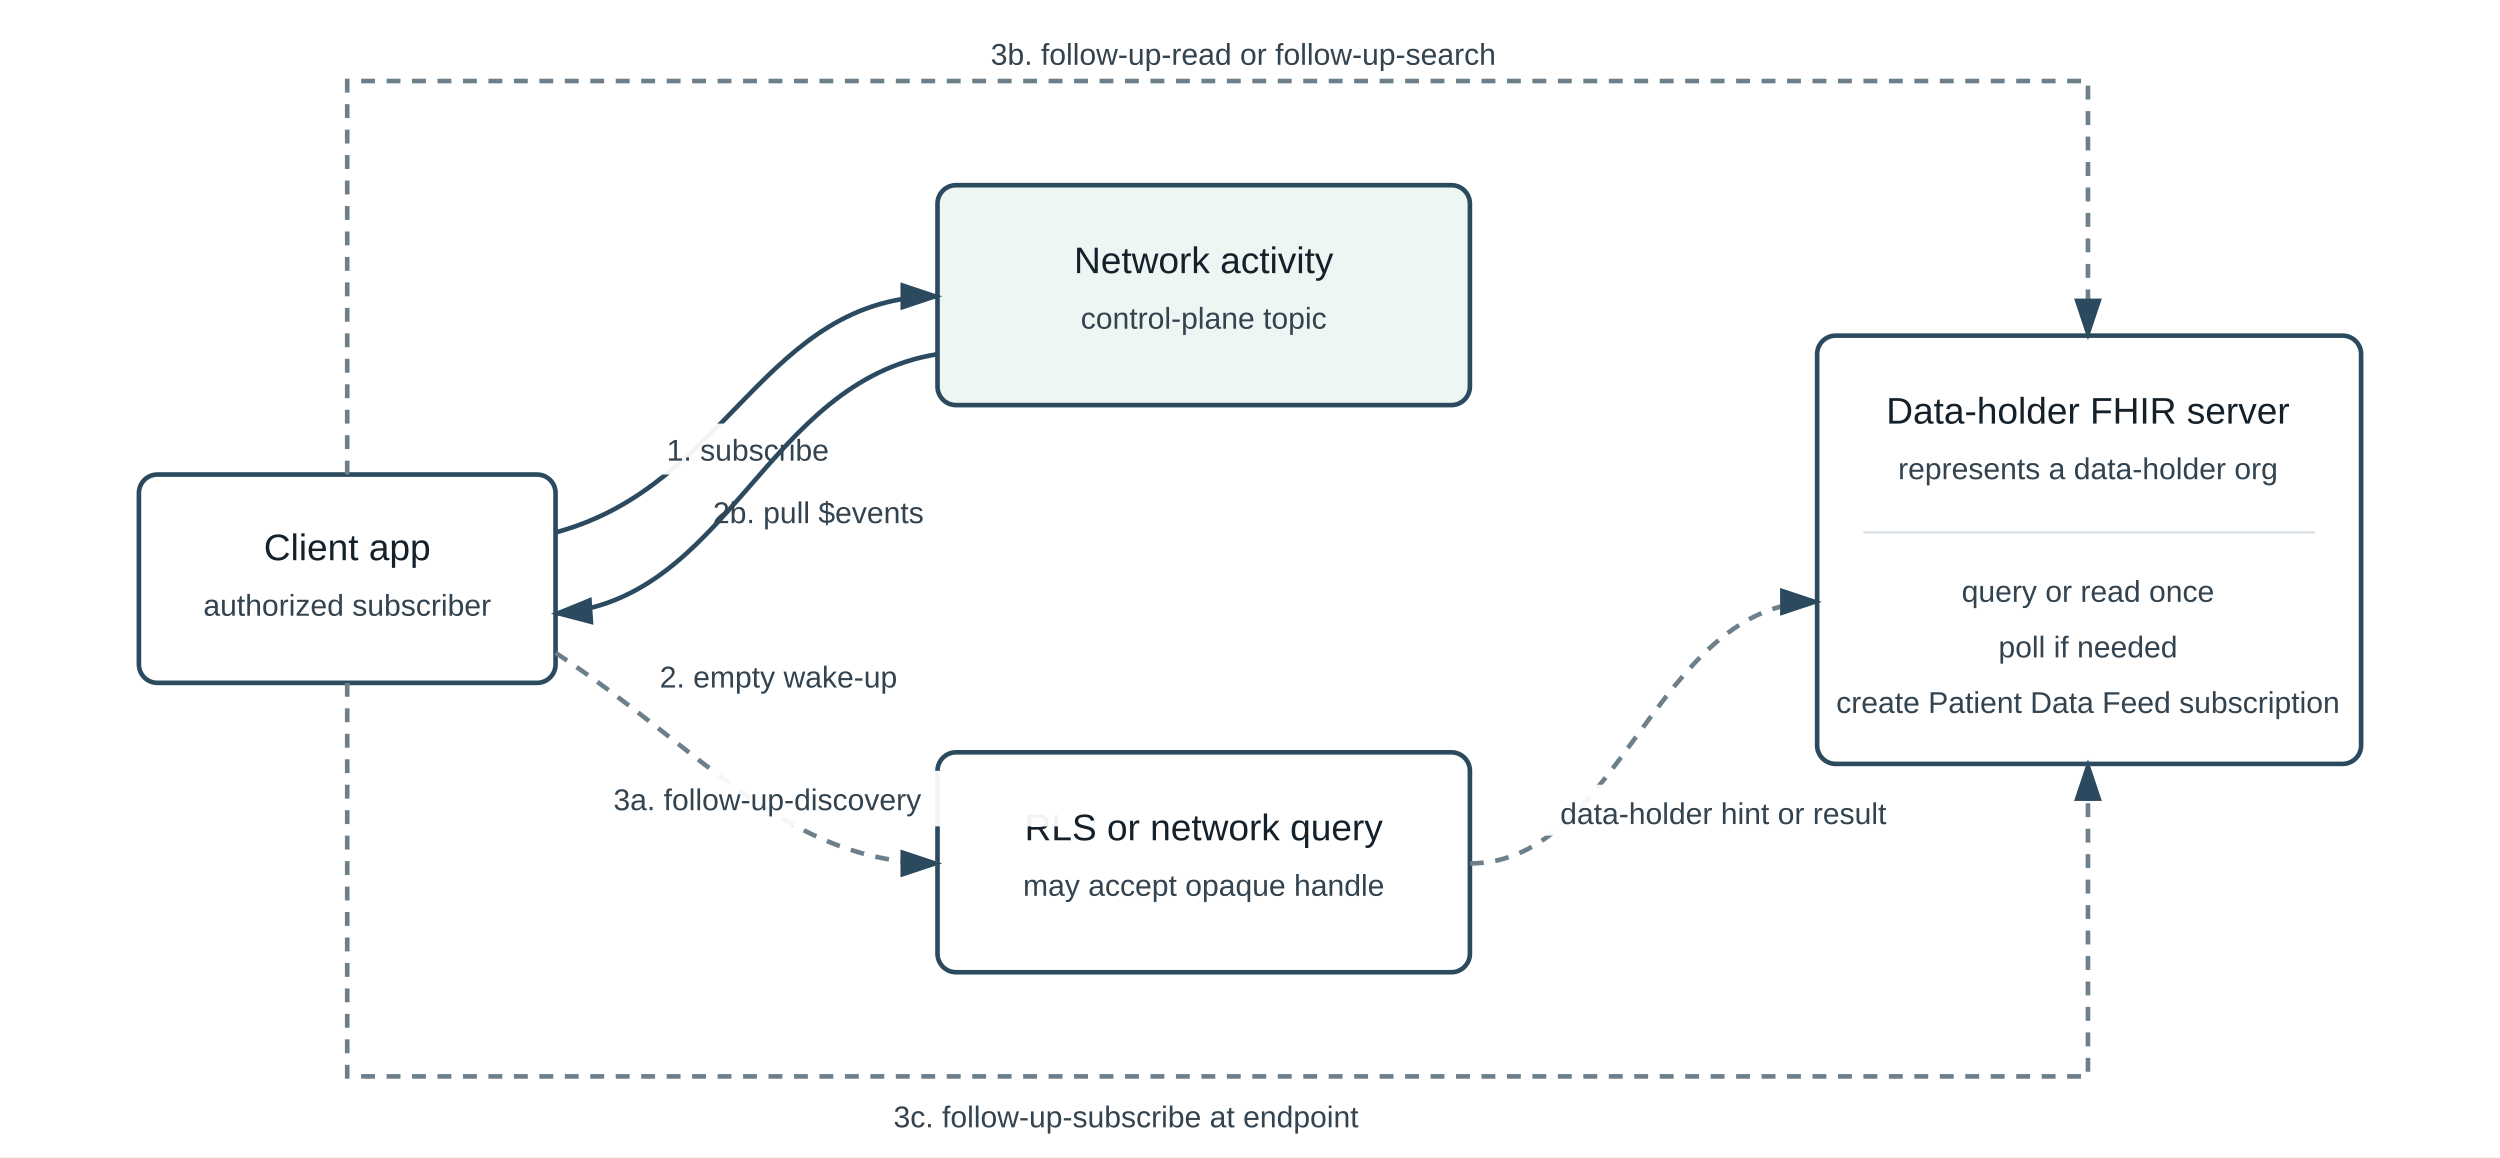
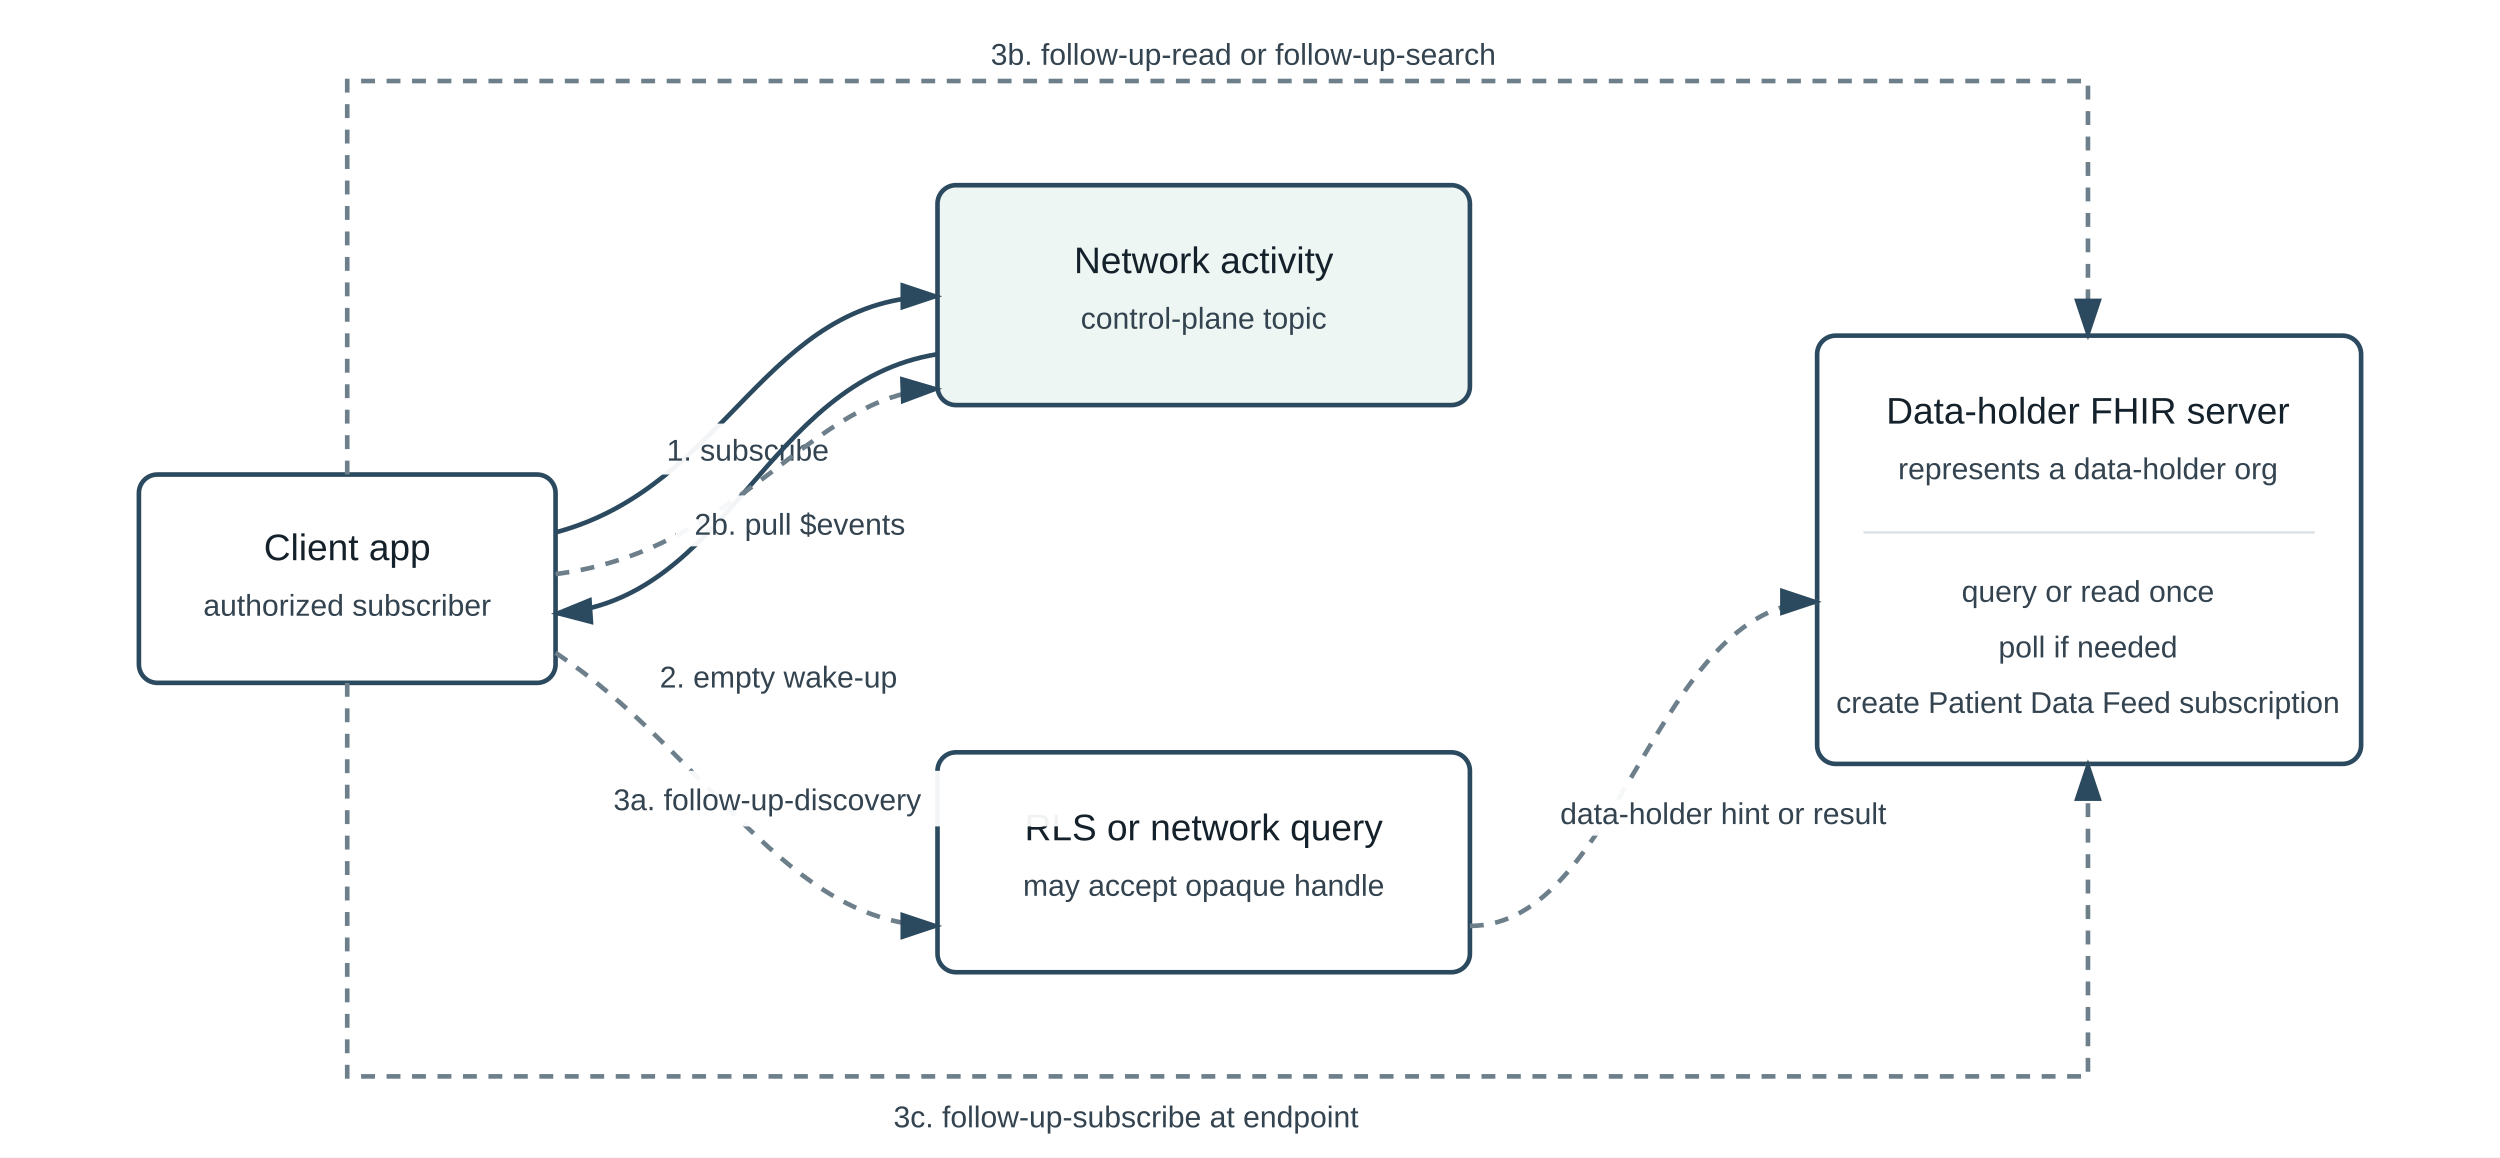
<svg xmlns="http://www.w3.org/2000/svg" width="1080" height="500" viewBox="0 0 1080 500" role="img" aria-labelledby="title desc">
  <defs>
    <marker id="arrow" markerWidth="10" markerHeight="10" refX="8" refY="3" orient="auto" markerUnits="strokeWidth">
      <path d="M0,0 L0,6 L9,3 z" fill="#2b4a5f" />
    </marker>
    <style>
      .box { fill: #ffffff; stroke: #2b4a5f; stroke-width: 2; rx: 8; }
      .soft { fill: #eef6f3; stroke: #2b4a5f; stroke-width: 2; rx: 8; }
      .label { font-family: Arial, sans-serif; font-size: 16px; fill: #14212b; }
      .small { font-family: Arial, sans-serif; font-size: 13px; fill: #33434f; }
      .tag-bg { fill: #ffffff; opacity: 0.94; }
      .line { stroke: #2b4a5f; stroke-width: 2; fill: none; marker-end: url(#arrow); }
      .dash { stroke: #6d7f8b; stroke-width: 2; fill: none; stroke-dasharray: 6 5; marker-end: url(#arrow); }
      .divider { stroke: #d8e0e5; stroke-width: 1; }
    </style>
  </defs>
  <rect width="1080" height="500" fill="#ffffff" />
  <rect x="60" y="205" width="180" height="90" class="box" />
  <text x="150" y="242" text-anchor="middle" class="label">Client app</text>
  <text x="150" y="266" text-anchor="middle" class="small">authorized subscriber</text>
  <rect x="405" y="80" width="230" height="95" class="soft" />
  <text x="520" y="118" text-anchor="middle" class="label">Network activity</text>
  <text x="520" y="142" text-anchor="middle" class="small">control-plane topic</text>
  <rect x="405" y="325" width="230" height="95" class="box" />
  <text x="520" y="363" text-anchor="middle" class="label">RLS or network query</text>
  <text x="520" y="387" text-anchor="middle" class="small">may accept opaque handle</text>
  <rect x="785" y="145" width="235" height="185" class="box" />
  <text x="902" y="183" text-anchor="middle" class="label">Data-holder FHIR server</text>
  <text x="902" y="207" text-anchor="middle" class="small">represents a data-holder org</text>
  <line x1="805" y1="230" x2="1000" y2="230" class="divider" />
  <text x="902" y="260" text-anchor="middle" class="small">query or read once</text>
  <text x="902" y="284" text-anchor="middle" class="small">poll if needed</text>
  <text x="902" y="308" text-anchor="middle" class="small">create Patient Data Feed subscription</text>
  <path d="M240 230 C315 210 330 128 405 128" class="line" />
  <rect x="278" y="183" width="92" height="22" class="tag-bg" />
  <text x="288" y="199" class="small">1. subscribe</text>
  <path d="M405 153 C330 165 315 260 240 265" class="line" />
  <rect x="276" y="281" width="152" height="22" class="tag-bg" />
  <text x="285" y="297" class="small">2. empty wake-up</text>
-   <text x="308" y="226" class="small">2b. pull $events</text>
-   <path d="M240 282 C305 325 340 373 405 373" class="dash" />
+   <path d="M240 248 C320 238 350 170 405 168" class="dash" />
+   <rect x="292" y="214" width="126" height="22" class="tag-bg" />
+   <text x="300" y="231" class="small">2b. pull $events</text>
+   <path d="M240 282 C305 325 340 400 405 400" class="dash" />
  <rect x="256" y="333" width="205" height="24" class="tag-bg" />
  <text x="265" y="350" class="small">3a. follow-up-discovery</text>
-   <path d="M635 373 C700 373 715 260 785 260" class="dash" />
+   <path d="M635 400 C700 400 715 260 785 260" class="dash" />
  <rect x="666" y="339" width="142" height="22" class="tag-bg" />
  <text x="674" y="356" class="small">data-holder hint or result</text>
  <path d="M150 205 V35 H902 V145" class="dash" />
  <rect x="420" y="11" width="280" height="22" class="tag-bg" />
  <text x="428" y="28" class="small">3b. follow-up-read or follow-up-search</text>
  <path d="M150 295 V465 H902 V330" class="dash" />
  <rect x="378" y="470" width="304" height="22" class="tag-bg" />
  <text x="386" y="487" class="small">3c. follow-up-subscribe at endpoint</text>
</svg>
